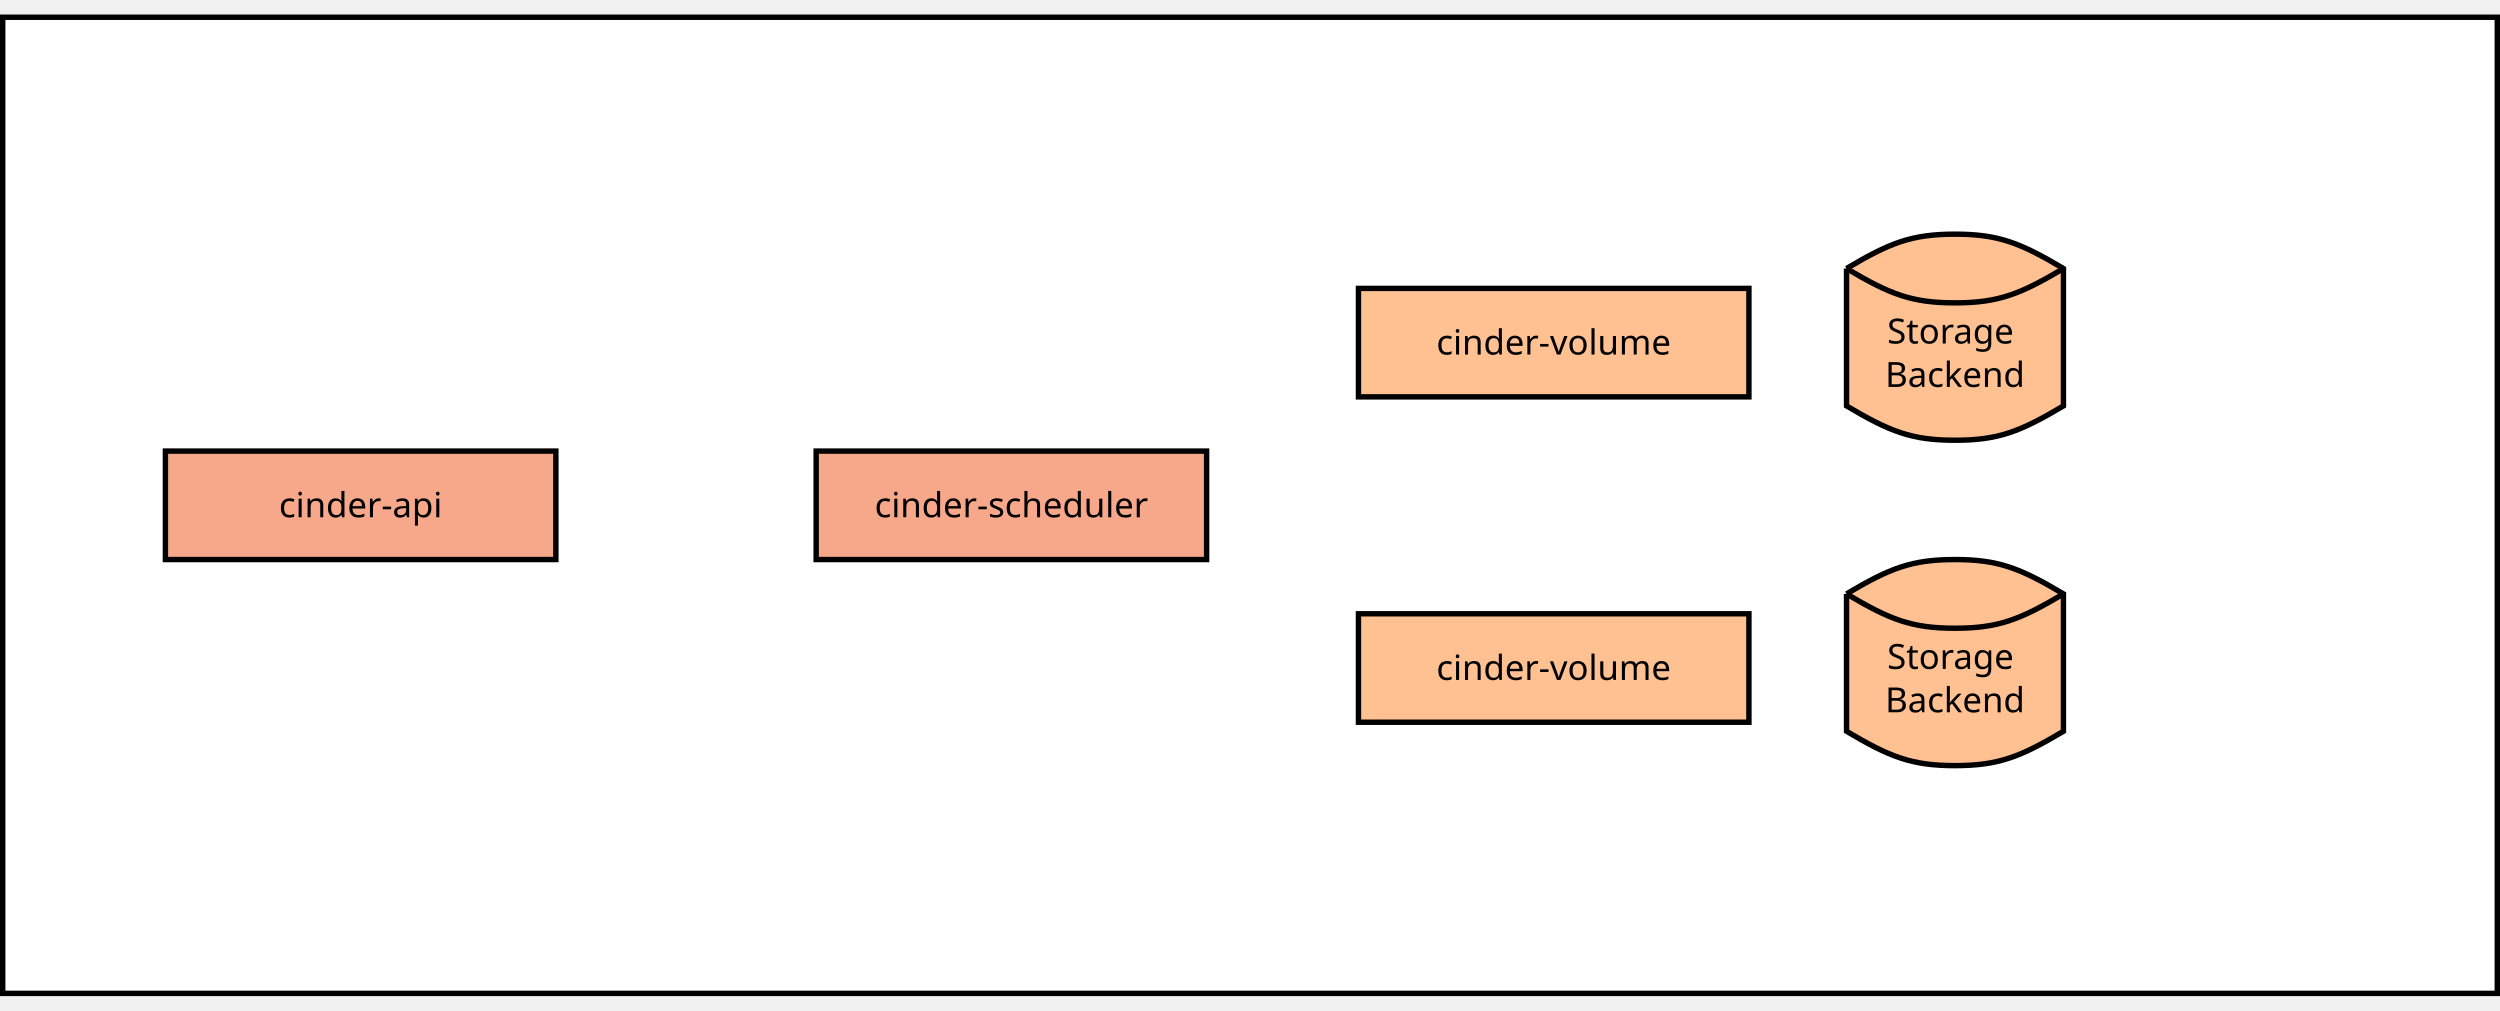
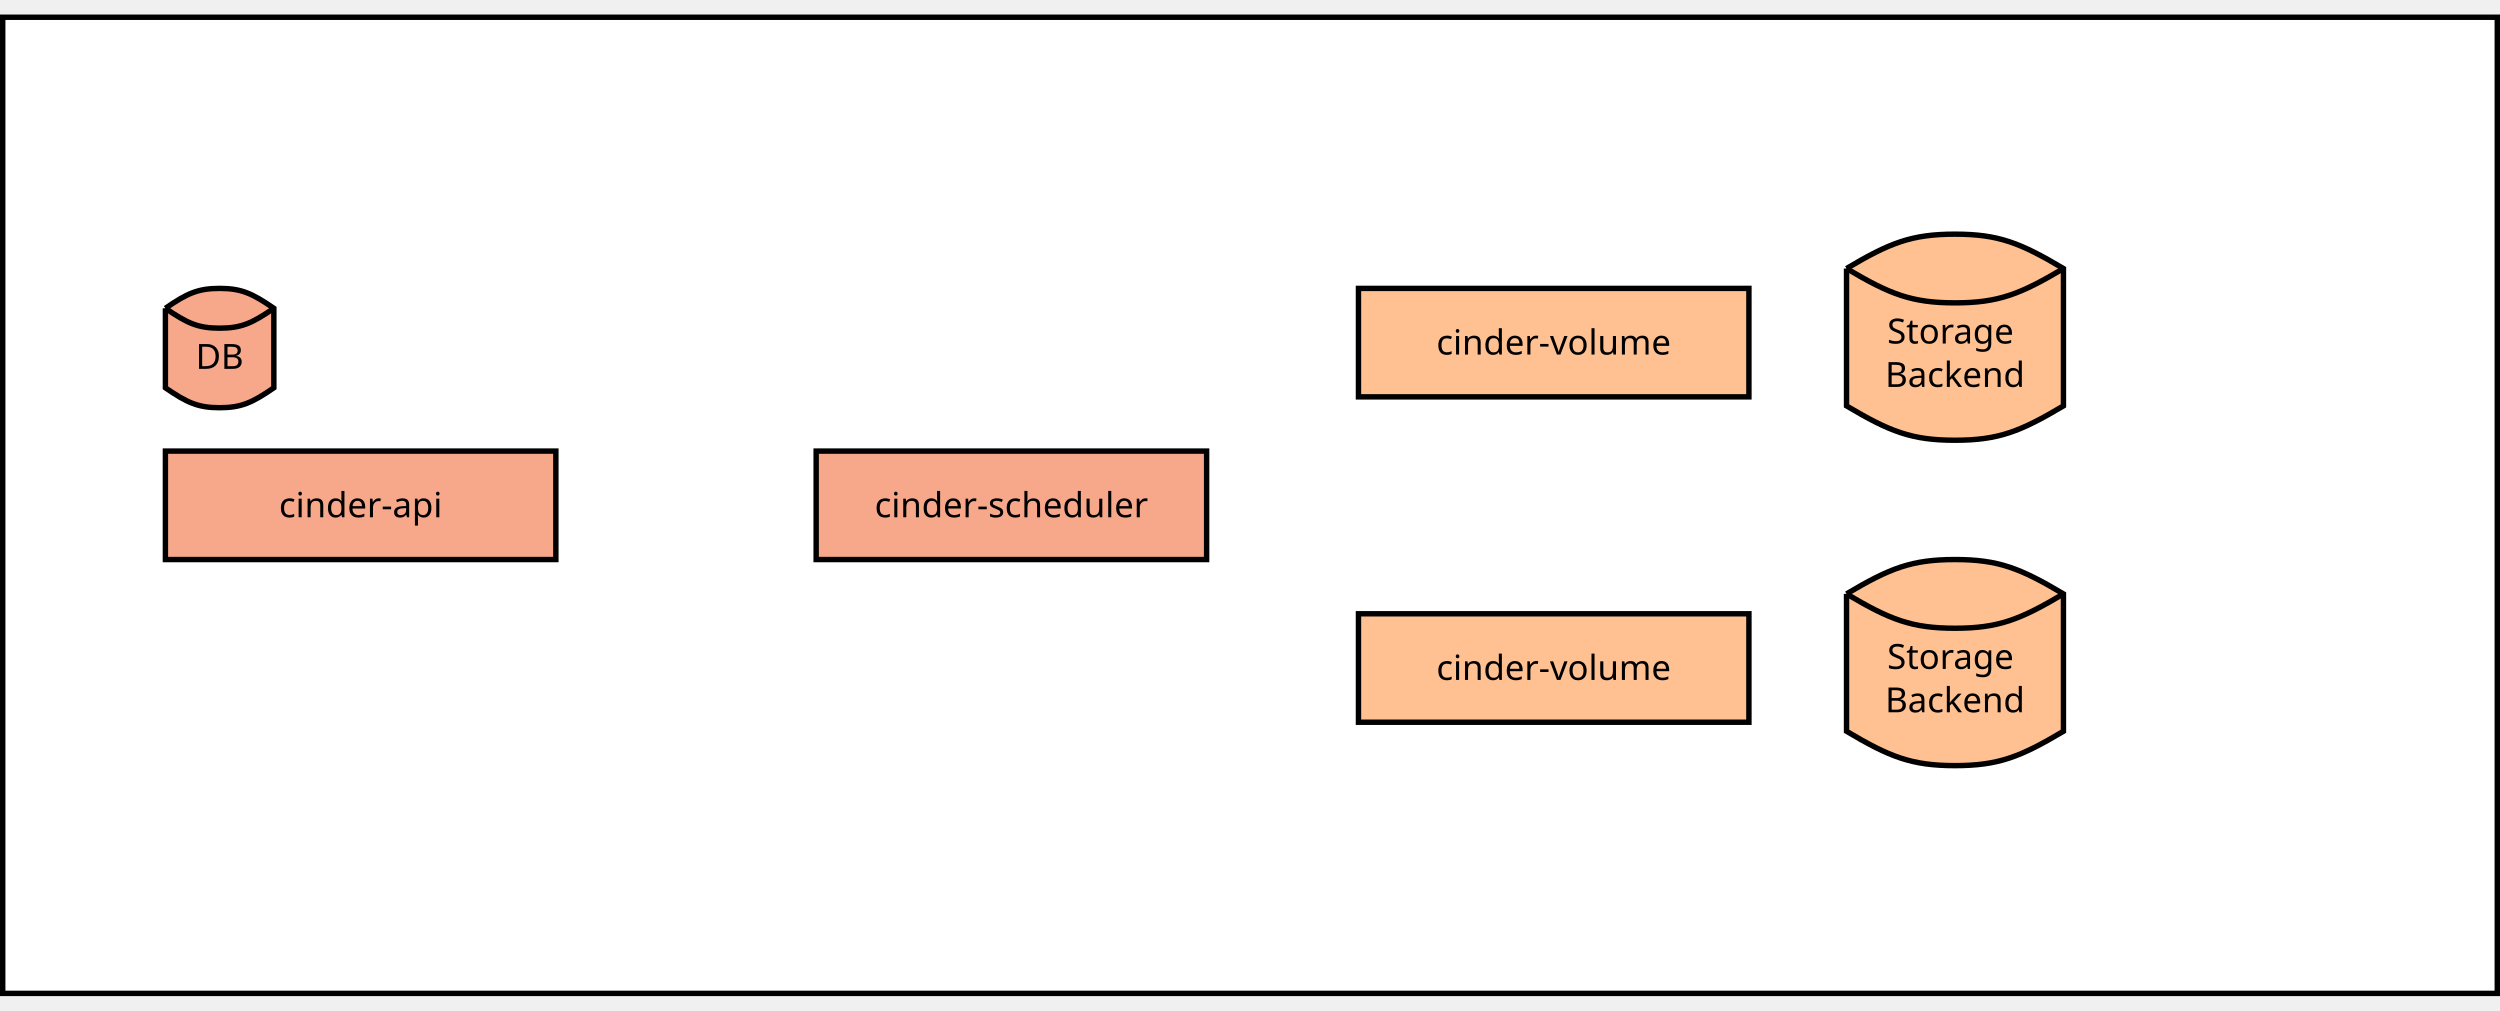
<svg xmlns="http://www.w3.org/2000/svg" width="47cm" height="19cm" viewBox="-61 -21 922 362">
  <g>
    <rect style="fill: #ffffff" x="-60" y="-20" width="920" height="360" />
    <rect style="fill: none; fill-opacity:0; stroke-width: 2; stroke: #000000" x="-60" y="-20" width="920" height="360" />
    <text font-size="12.8" style="fill: #000000;text-anchor:middle;font-family:sans-serif;font-style:normal;font-weight:normal" x="400" y="163.9">
      <tspan x="400" y="163.9" />
    </text>
  </g>
  <g>
    <rect style="fill: #f7a88a" x="0" y="140" width="144" height="40" />
    <rect style="fill: none; fill-opacity:0; stroke-width: 2; stroke: #000000" x="0" y="140" width="144" height="40" />
    <text font-size="12.8" style="fill: #000000;text-anchor:middle;font-family:Montserrat;font-style:normal;font-weight:normal" x="72" y="164.4">
      <tspan x="72" y="164.4">cinder-api</tspan>
    </text>
  </g>
  <g>
    <rect style="fill: #f7a88a" x="240" y="140" width="144" height="40" />
    <rect style="fill: none; fill-opacity:0; stroke-width: 2; stroke: #000000" x="240" y="140" width="144" height="40" />
    <text font-size="12.8" style="fill: #000000;text-anchor:middle;font-family:Montserrat;font-style:normal;font-weight:normal" x="312" y="164.4">
      <tspan x="312" y="164.4">cinder-scheduler</tspan>
    </text>
  </g>
  <g>
    <rect style="fill: #ffc192" x="440" y="80" width="144" height="40" />
    <rect style="fill: none; fill-opacity:0; stroke-width: 2; stroke: #000000" x="440" y="80" width="144" height="40" />
    <text font-size="12.8" style="fill: #000000;text-anchor:middle;font-family:Montserrat;font-style:normal;font-weight:normal" x="512" y="104.4">
      <tspan x="512" y="104.4">cinder-volume</tspan>
    </text>
  </g>
  <g>
    <rect style="fill: #ffc192" x="440" y="200" width="144" height="40" />
    <rect style="fill: none; fill-opacity:0; stroke-width: 2; stroke: #000000" x="440" y="200" width="144" height="40" />
    <text font-size="12.8" style="fill: #000000;text-anchor:middle;font-family:Montserrat;font-style:normal;font-weight:normal" x="512" y="224.4">
      <tspan x="512" y="224.4">cinder-volume</tspan>
    </text>
  </g>
  <g>
    <path style="fill: #ffc192" d="M 620 72.667 C 636,63.167 644,60 660,60 C 676,60 684,63.167 700,72.667 L 700,123.333 C 684,132.833 676,136 660,136 C 644,136 636,132.833 620,123.333 L 620,72.667z" />
    <path style="fill: none; fill-opacity:0; stroke-width: 2; stroke: #000000" d="M 620 72.667 C 636,63.167 644,60 660,60 C 676,60 684,63.167 700,72.667 L 700,123.333 C 684,132.833 676,136 660,136 C 644,136 636,132.833 620,123.333 L 620,72.667" />
    <path style="fill: none; fill-opacity:0; stroke-width: 2; stroke: #000000" d="M 620 72.667 C 636,82.167 644,85.333 660,85.333 C 676,85.333 684,82.167 700,72.667" />
    <text font-size="12.8" style="fill: #000000;text-anchor:middle;font-family:Montserrat;font-style:normal;font-weight:normal" x="660" y="100.333">
      <tspan x="660" y="100.333">Storage</tspan>
      <tspan x="660" y="116.333">Backend</tspan>
    </text>
  </g>
  <g>
    <path style="fill: #ffc192" d="M 620 192.667 C 636,183.167 644,180 660,180 C 676,180 684,183.167 700,192.667 L 700,243.333 C 684,252.833 676,256 660,256 C 644,256 636,252.833 620,243.333 L 620,192.667z" />
    <path style="fill: none; fill-opacity:0; stroke-width: 2; stroke: #000000" d="M 620 192.667 C 636,183.167 644,180 660,180 C 676,180 684,183.167 700,192.667 L 700,243.333 C 684,252.833 676,256 660,256 C 644,256 636,252.833 620,243.333 L 620,192.667" />
    <path style="fill: none; fill-opacity:0; stroke-width: 2; stroke: #000000" d="M 620 192.667 C 636,202.167 644,205.333 660,205.333 C 676,205.333 684,202.167 700,192.667" />
    <text font-size="12.8" style="fill: #000000;text-anchor:middle;font-family:Montserrat;font-style:normal;font-weight:normal" x="660" y="220.333">
      <tspan x="660" y="220.333">Storage</tspan>
      <tspan x="660" y="236.333">Backend</tspan>
    </text>
  </g>
+   <g>
+     <path style="fill: #f7a88a" d="M 0 87.333 C 8,81.833 12,80 20,80 C 28,80 32,81.833 40,87.333 L 40,116.667 C 32,122.167 28,124 20,124 C 12,124 8,122.167 0,116.667 L 0,87.333z" />
+     <path style="fill: none; fill-opacity:0; stroke-width: 2; stroke: #000000" d="M 0 87.333 C 8,81.833 12,80 20,80 C 28,80 32,81.833 40,87.333 L 40,116.667 C 32,122.167 28,124 20,124 C 12,124 8,122.167 0,116.667 L 0,87.333" />
+     <path style="fill: none; fill-opacity:0; stroke-width: 2; stroke: #000000" d="M 0 87.333 C 8,92.833 12,94.667 20,94.667 C 28,94.667 32,92.833 40,87.333" />
+     <text font-size="12.8" style="fill: #000000;text-anchor:middle;font-family:Montserrat;font-style:normal;font-weight:normal" x="20" y="109.667">
+       <tspan x="20" y="109.667">DB</tspan>
+     </text>
+   </g>
</svg>
